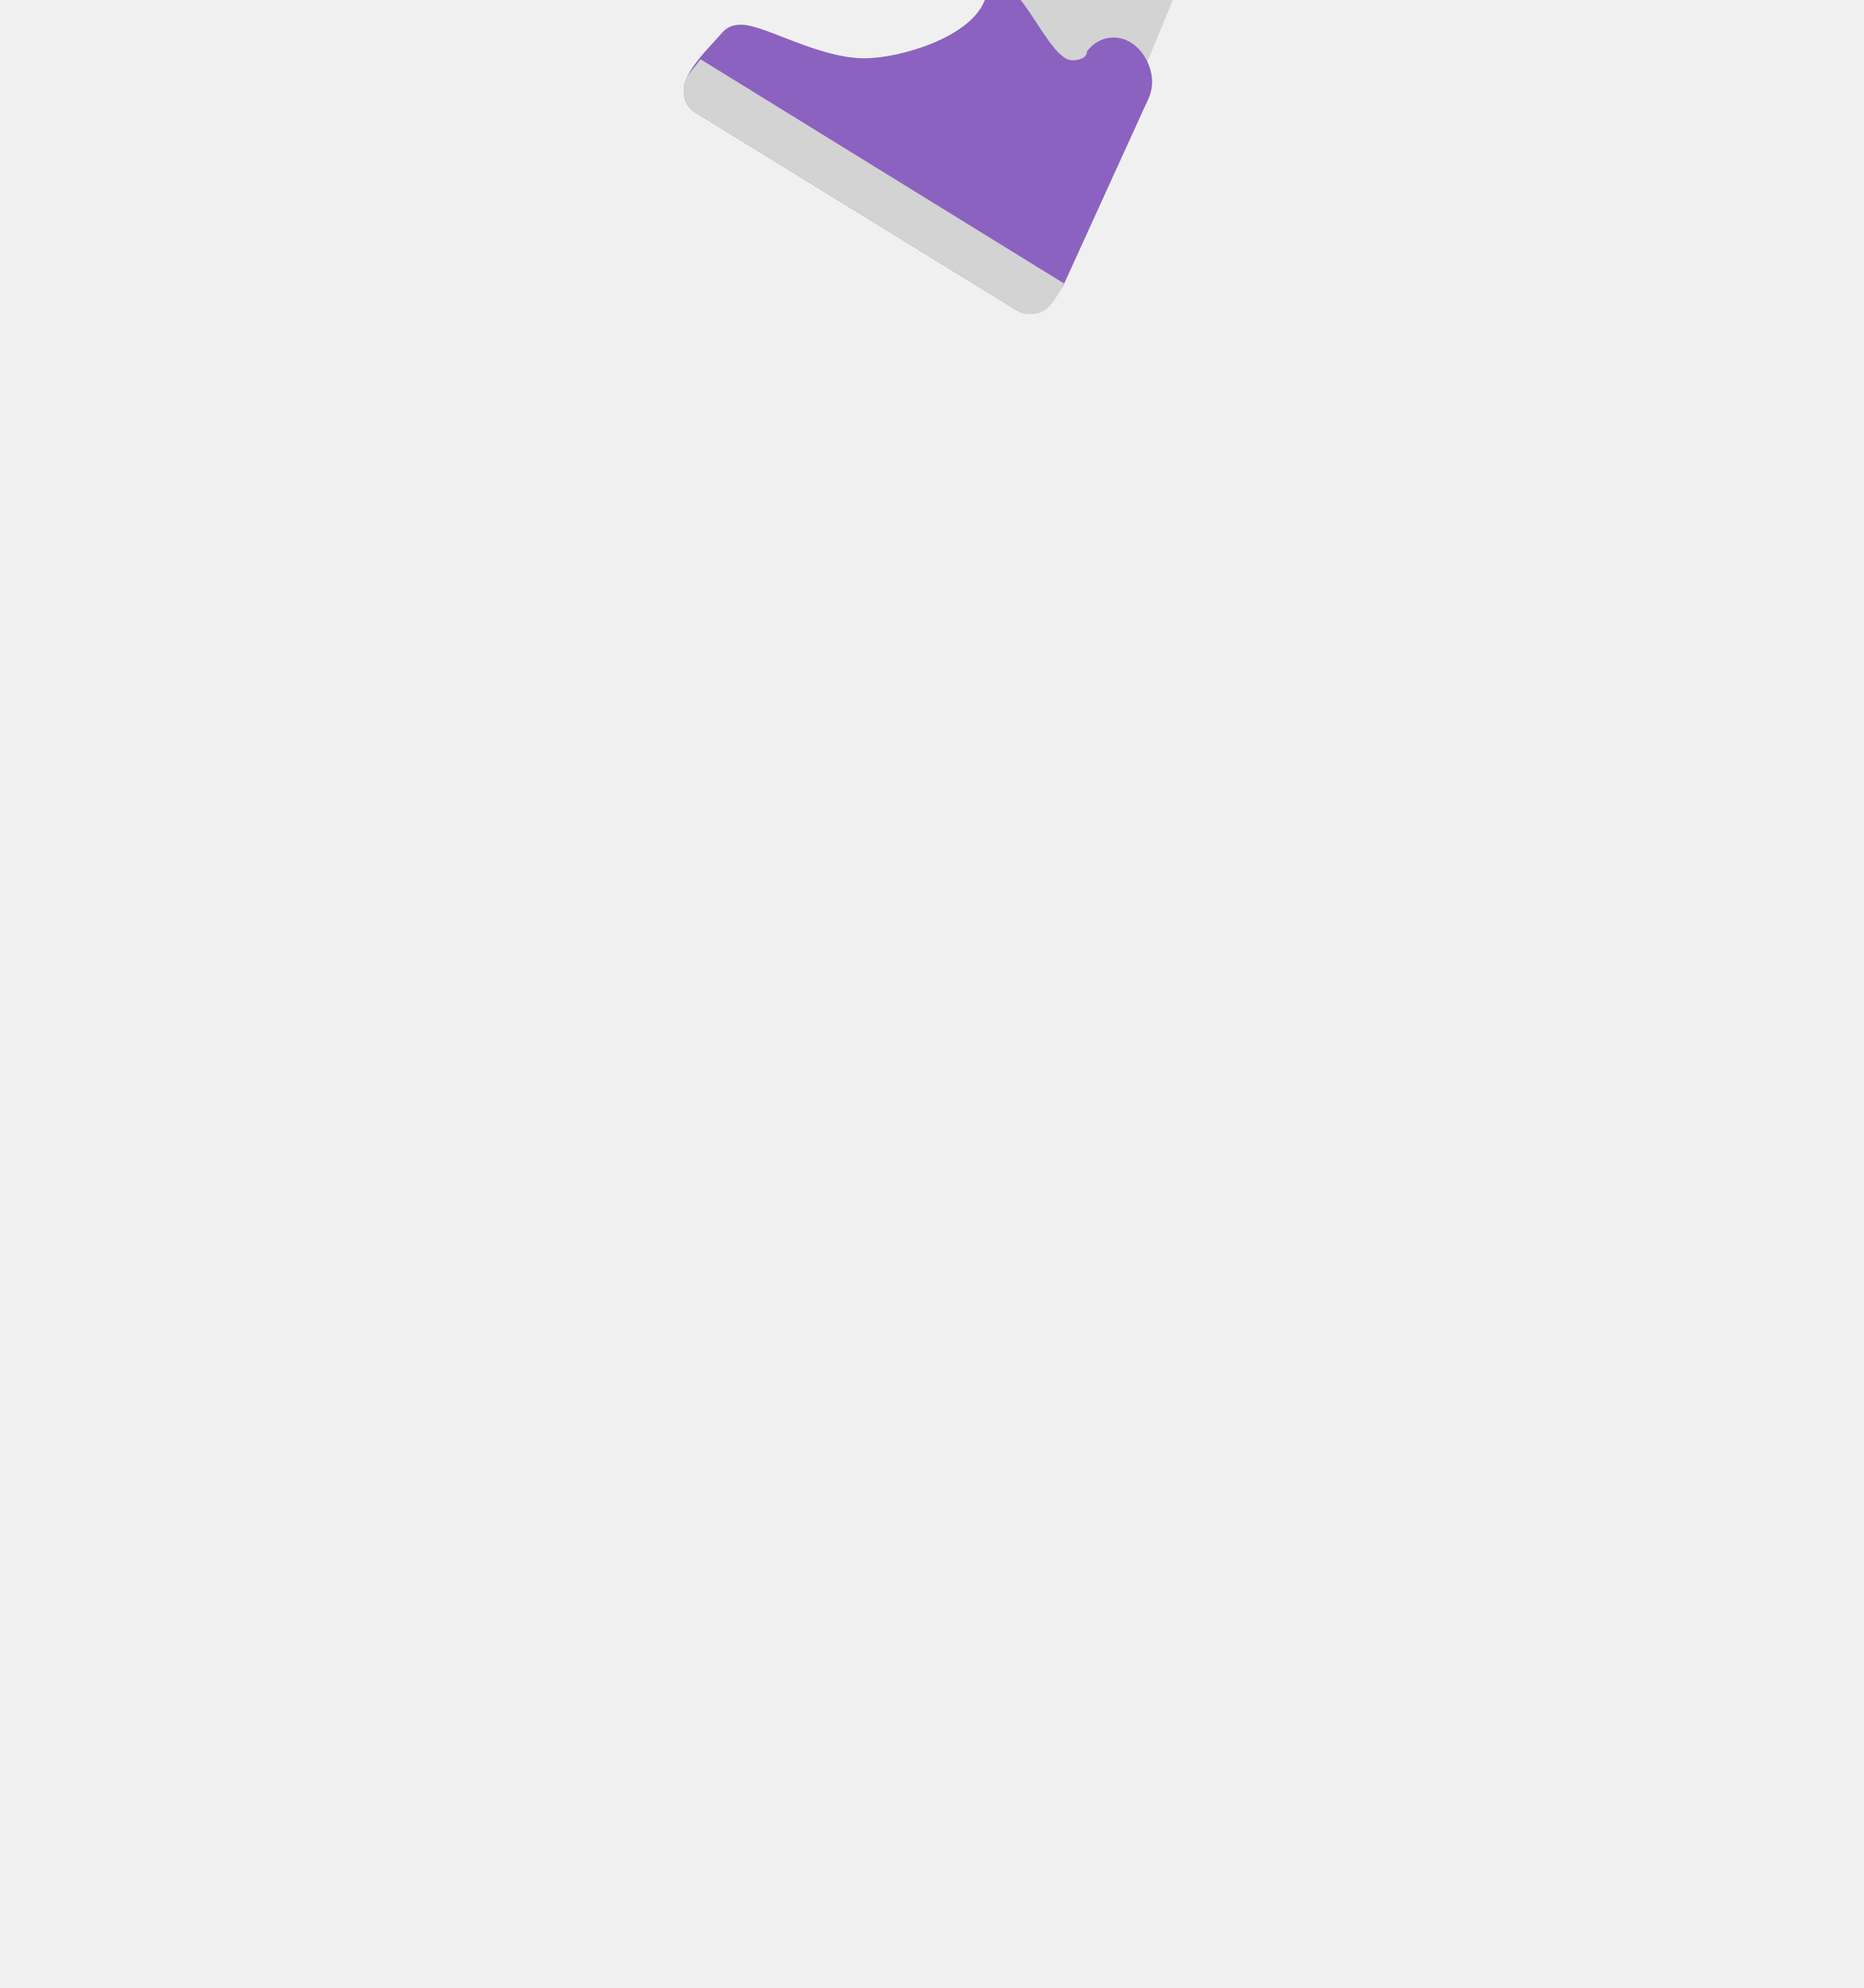
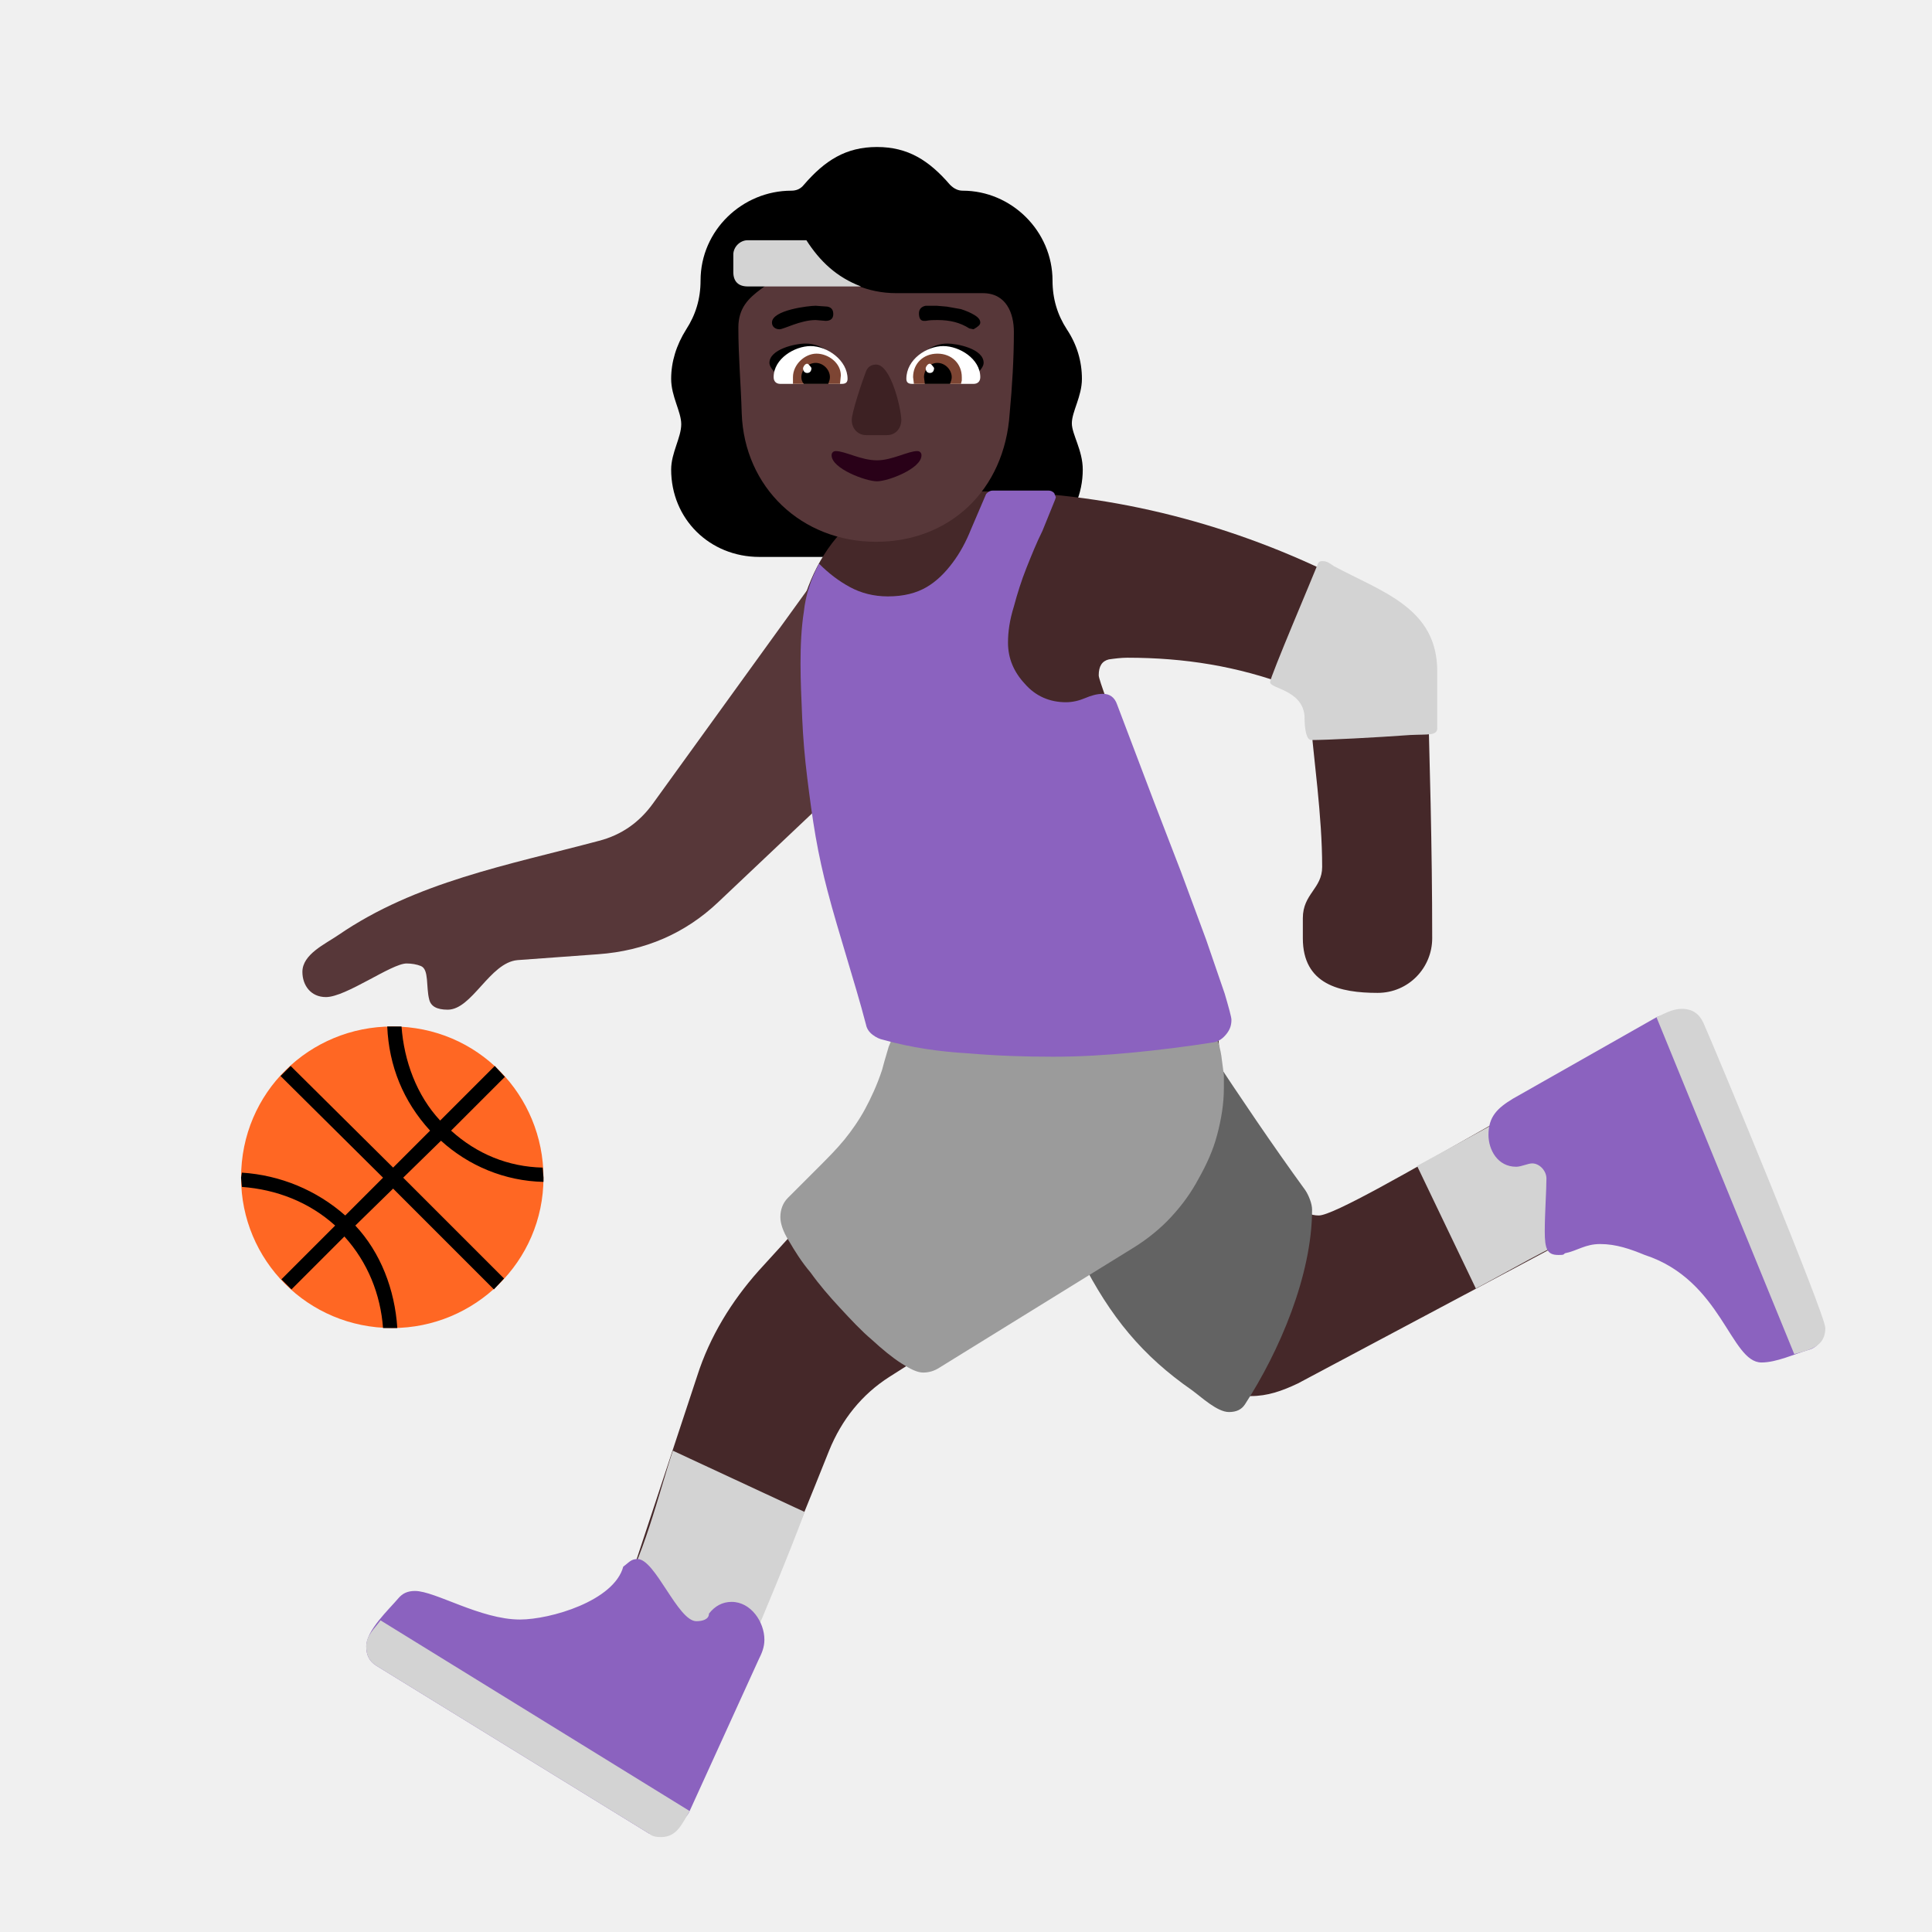
- <svg xmlns="http://www.w3.org/2000/svg" version="1.1">
-   <g transform="scale(1,-1)">
+ <svg xmlns="http://www.w3.org/2000/svg" version="1.1" viewBox="0 0 2300 2300">
+   <g transform="scale(1,-1) translate(-256, -1869)">
    <path d="M1440 1206c58 0 105 46 105 104 0 23-13 42-13 55 0 14 12 32 12 53 0 21-6 41-18 59-11 17-17 36-17 58 0 59-49 107-107 107-5 0-10 2-15 7-25 29-50 45-87 45-37 0-62-16-87-45-4-5-9-7-15-7-58 0-108-47-108-107 0-22-6-41-17-58-12-19-18-39-18-59 0-21 12-39 12-54 0-16-12-34-12-54 0-59 46-104 105-104l280 0 z" fill="#000000" />
    <path d="M1029-287c45 0 64 59 79 97 46 116 88 214 135 332 15 37 39 67 72 88l233 148 0-1c42-63 108-170 197-170 20 0 37 6 56 15l327 174c15 8 42 14 58 14 69 0 125-144 199-144 12 0 26 4 26 19l-1 6-120 302c-9 23-22 40-49 40-51 0-381-211-415-211-10 0-18 4-25 12l-96 108c3 13 4 26 4 41 0 20-2 40-3 60-67-8-132-20-200-20-62 0-120 10-184 20 1-15 3-27 3-42 0-40-17-80-43-110l-123-135c-32-36-58-78-73-125l-75-227c-13-38-42-77-88-77-48 0-97 21-151 21-21 0-71-2-71-33 0-7 3-12 8-15l283-174c12-7 22-13 37-13 z" fill="#452829" />
    <path d="M1143-106c25 60 48 114 71 175l-157 73c-16-48-37-136-66-176l152-72 z" fill="#D3D3D3" />
    <path d="M2013 335c43 23 85 48 129 67l-71 149-128-70 70-146 z" fill="#D3D3D3" />
    <path d="M1036-316c12 0 36 17 41 29l82 180c4 8 7 15 7 24 0 21-16 45-39 45-11 0-20-5-27-14 0-7-8-9-15-9-22 0-49 74-70 74-8 0-10-4-17-9-11-41-87-63-123-63-47 0-101 34-125 34-9 0-15-3-20-9-11-13-38-38-38-57 0-11 4-18 12-23l325-200 7-2 z M2353 247c18 0 39 10 56 15 12 3 19 15 19 27 0 16-134 328-145 362-4 11-21 11-30 11-6 0-19-1-25-4l-171-97c-18-11-29-21-29-43 0-18 11-38 33-38 6 0 14 4 19 4 9 0 17-9 17-18 0-14-2-42-2-63 0-21 3-28 16-28 6 0 6 0 8 2 15 3 24 11 42 11 19 0 36-6 53-13 92-30 102-128 139-128 z" fill="#8B62BF" />
    <path d="M1043-318c19 0 25 16 34 31l-368 227c-8-11-17-18-17-31 0-11 4-18 12-23l325-200c3-3 8-4 14-4 z" fill="#D3D3D3" />
    <path d="M2392 257c19 5 37 9 37 31 0 16-129 327-145 363-5 11-13 17-26 17-11 0-21-6-30-10l164-401 z" fill="#D3D3D3" />
    <path d="M723 288c98 0 180 79 180 179 0 98-78 180-180 180-98 0-180-78-180-180 0-98 79-179 180-179 z" fill="#FF6723" />
    <path d="M729 288c-3 46-20 90-50 122l45 44 120-120 12 13-120 120 45 44c33-30 76-48 122-49l0 5-1 12c-41 1-78 16-109 44l64 64-12 13-65-65c-28 30-43 71-46 112l-17 0c2-47 19-89 51-124l-44-44-122 121-12-12 122-121-45-45c-34 30-77 48-123 51l-1-6 1-11c41-3 80-18 111-46l-64-64 12-12 63 63c28-31 43-69 46-109l17 0 z" fill="#000000" />
    <path d="M1526 575l180 69c-7 25-14 51-20 78-8 29-1 15-34 106-27 76-88 227-88 237 0 11 4 17 12 19 7 1 15 2 22 2 68 0 131-10 195-34 13-5 21-14 22-28 5-60 15-126 15-187 0-26-23-32-23-61l0-24c0-55 44-65 89-65 37 0 65 30 65 65 0 111-3 210-6 321 0 67-60 85-110 111-132 65-277 100-418 100-27 0-54-1-81-4-99-11-144-114-144-198 0-29 6-59 11-88 19-127 61-223 110-350l203-69 z" fill="#452829" />
    <path d="M1817 988c19 0 77 3 118 6 21 1 32-1 32 8l0 68c0 75-65 94-123 125-6 4-8 6-14 6-3 0-4-1-5-3-5-13-57-135-57-141 0-8 38-9 41-40 0-5 0-29 8-29 z" fill="#D3D3D3" />
    <path d="M1719 188c9 0 15 3 19 9 41 63 80 154 80 232 0 7-4 17-8 23-40 55-77 110-114 166l-153-248c35-69 73-115 132-156 11-8 30-26 44-26 z" fill="#636363" />
    <path d="M1355 235c7 0 13 2 18 5l233 144c16 10 31 22 44 36 13 14 24 29 33 46 9 16 17 33 22 52 5 19 8 37 8 56l0 15-3 23c-1 7-3 14-5 20-3 6-6 9-10 9-13 0-27-2-42-5-15-4-30-7-43-9-32-6-65-9-98-9-31 0-62 3-92 9l-93 16c-3 0-4-2-6-5-3-5-5-10-7-15l-5-17-3-11c-6-18-13-33-20-46-7-13-16-26-25-37-9-11-20-22-31-33l-36-36c-6-6-9-14-9-23 0-7 3-17 10-28 7-12 15-25 26-38 10-14 22-28 35-42 13-14 25-27 38-38 12-11 24-21 35-28 11-7 19-11 26-11 z" fill="#9B9B9B" />
    <path d="M789 667c29 0 50 56 83 59l96 7c56 4 104 25 143 62l129 122-22 251-185-256c-16-22-37-37-64-44-109-29-218-49-310-112-16-11-43-23-43-44 0-16 10-30 28-30 24 0 78 40 96 40 6 0 12-1 17-3 10-4 6-25 10-40 2-8 9-12 22-12 z" fill="#573739" />
    <path d="M1510 611c32 0 64 2 95 5 31 3 63 7 95 12 7 1 12 5 16 10 4 5 6 10 6 17 0 3-3 14-8 31l-22 64-30 81-32 83-44 116c-3 9-9 13-17 13-7 0-14-2-21-5-7-3-15-5-23-5-19 0-36 7-49 22-13 14-20 30-20 49 0 13 2 27 7 43 4 15 9 31 15 46 6 15 12 30 19 44l15 37 1 3-2 5c-2 2-4 3-7 3l-66 0c-3 0-5-1-8-4l-18-42c-6-15-13-28-22-40-9-12-19-22-31-29-12-7-27-11-46-11-17 0-32 4-45 11-13 7-25 16-37 28-10-19-16-38-18-57-3-19-4-40-4-62 0-20 1-42 2-65 1-23 3-47 6-71 3-24 6-47 10-70 4-23 9-45 14-64 7-27 15-53 23-80 8-27 16-53 23-80 1-5 4-9 8-12 4-3 8-5 13-6 32-9 66-14 101-16 35-3 68-4 101-4 z" fill="#8B62BF" />
    <path d="M1299 1224c87 0 153 61 159 153 3 32 5 65 5 97 0 22-9 46-37 46l-103 0c-71 0-105 58-110 58-7 0-7-6-10-11-19-42-68-41-68-88 0-35 3-67 4-102 3-88 71-153 160-153 z" fill="#573739" />
    <path d="M1300 1296c13 0 53 15 53 31 0 3-2 5-5 5-11 0-30-11-48-11-19 0-38 11-49 11-3 0-5-2-5-5 0-16 41-31 54-31 z" fill="#290118" />
    <path d="M1312 1351c11 0 17 9 17 18 0 12-12 66-30 66-6 0-10-3-12-8-5-13-17-49-17-58 0-11 8-18 17-18l25 0 z" fill="#3D2123" />
    <path d="M1407 1413c-23 9-44 15-65 20 9 15 23 27 42 27 11 0 43-6 43-23 0-8-15-19-20-24 z M1192 1413c23 9 44 15 65 20-9 15-23 27-42 27-13 0-43-7-43-23 0-8 15-19 20-24 z" fill="#000000" />
    <path d="M1415 1412l-73 0c-5 0-7 2-7 6 0 23 24 39 44 39 19 0 44-15 44-37 0-5-3-8-8-8 z M1258 1412c5 0 7 2 7 6 0 22-24 39-44 39-19 0-44-15-44-37 0-5 3-8 8-8l73 0 z" fill="#FFFFFF" />
    <path d="M1400 1412l-56 0-1 8c0 16 12 28 29 28 17 0 29-12 29-28l0-4-1-4 z M1256 1412l1 10c0 15-15 26-29 26-14 0-28-13-28-28l0-8 56 0 z" fill="#7D4533" />
    <path d="M1387 1412l-30 0-1 8c0 9 7 17 16 17 9 0 17-8 17-17 0-3-1-5-2-8 z M1242 1412c1 3 2 5 2 8 0 9-8 17-17 17-9 0-17-8-17-17 0-3 1-6 3-8l29 0 z" fill="#000000" />
    <path d="M1363 1425c3 0 5 2 5 6-2 3-4 5-5 5-2 0-4-2-5-5 0-4 2-6 5-6 z M1217 1425c3 0 5 2 5 6-2 3-4 5-5 5-2 0-4-2-5-5 0-4 2-6 5-6 z" fill="#FFFFFF" />
    <path d="M1415 1477c5 3 8 5 8 8 0 3-2 6-7 9-5 3-10 5-16 7l-17 3-12 1-13 0c-5-1-8-4-8-9 0-6 2-9 6-9l2 0c5 1 10 1 14 1 15 0 27-3 38-10l5-1 z M1184 1477c5 0 25 11 43 11l12-1c6 0 9 3 9 8 0 5-2 8-7 9l-14 1c-8 0-52-5-52-20 0-5 4-8 9-8 z" fill="#000000" />
    <path d="M1281 1528c-29 11-49 30-65 55l-70 0c-9 0-17-8-17-17l0-21c0-11 6-17 17-17l135 0 z" fill="#D3D3D3" />
  </g>
</svg>
